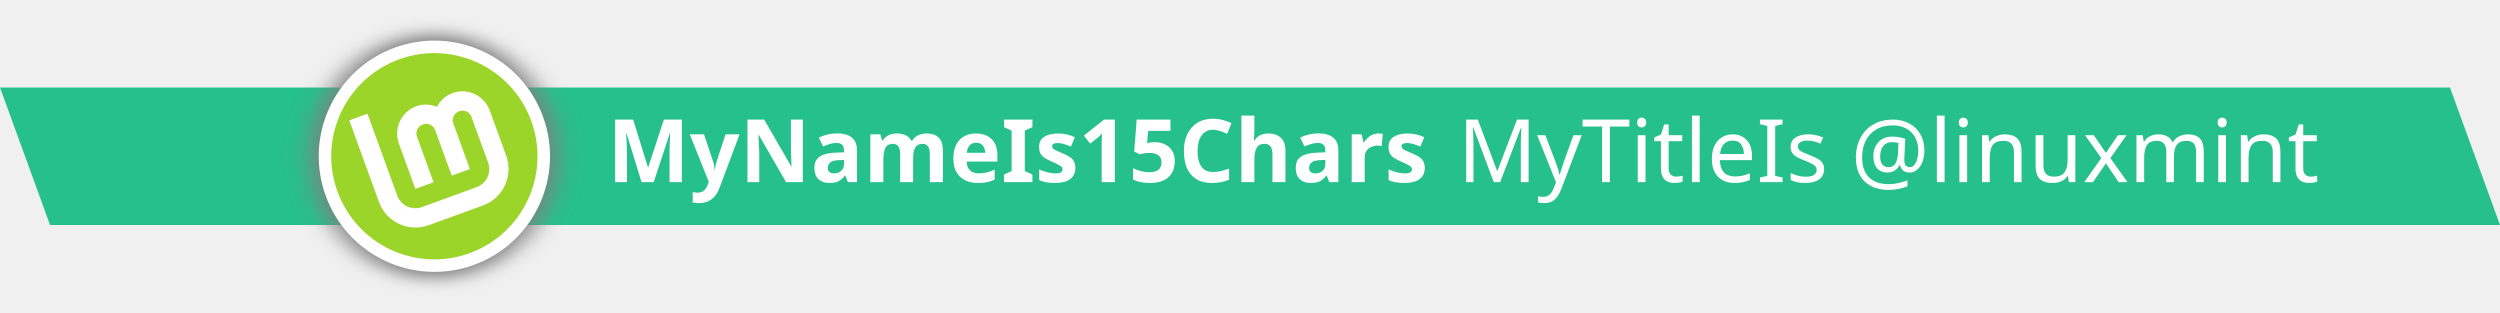
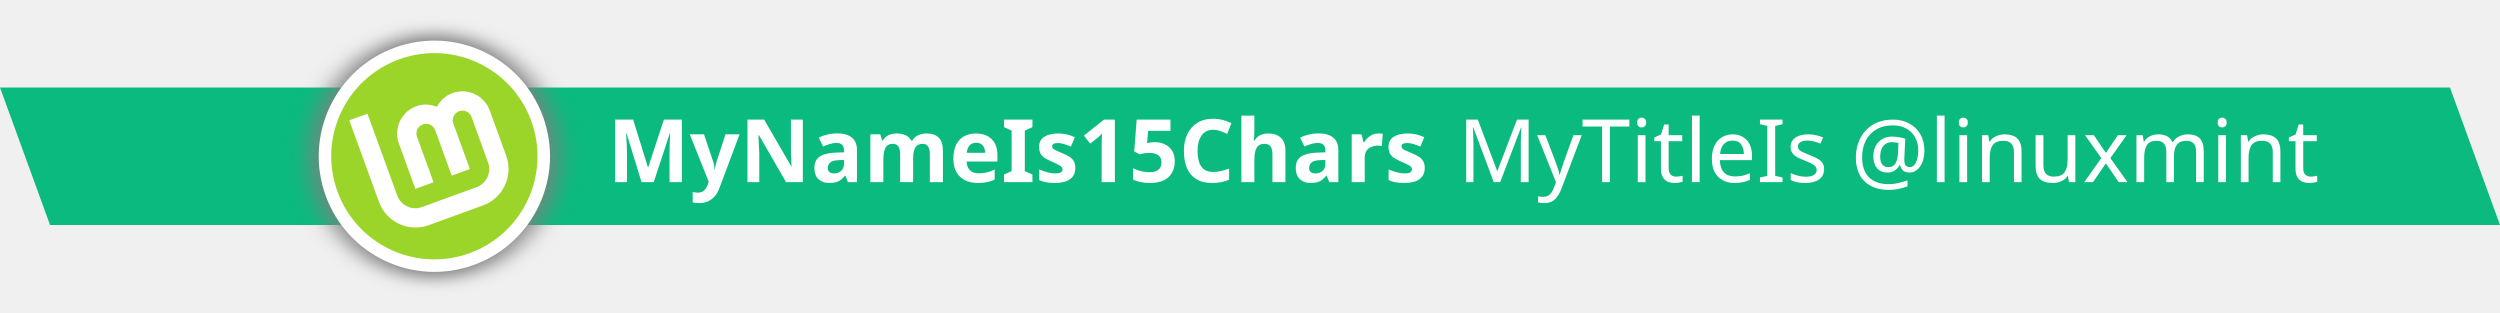
<svg xmlns="http://www.w3.org/2000/svg" width="400" height="50" viewBox="0 0 400 50" version="1.1" id="SVGRoot" xml:space="preserve">
  <defs id="defs132">
    <filter style="color-interpolation-filters:sRGB" id="filter4294" x="-0.012" y="-0.109" width="1.025" height="1.218">
      <feFlood flood-opacity="0.502" flood-color="rgb(0,0,0)" result="flood" id="feFlood4284" />
      <feComposite in="flood" in2="SourceGraphic" operator="in" result="composite1" id="feComposite4286" />
      <feGaussianBlur in="composite1" stdDeviation="2" result="blur" id="feGaussianBlur4288" />
      <feOffset dx="0" dy="0" result="offset" id="feOffset4290" />
      <feComposite in="offset" in2="offset" operator="atop" result="composite2" id="feComposite4292" />
    </filter>
    <filter style="color-interpolation-filters:sRGB" id="filter3763" x="-0.135" y="-0.135" width="1.27" height="1.27">
      <feGaussianBlur stdDeviation="1.665" id="feGaussianBlur3765" />
    </filter>
  </defs>
  <g id="layer1" style="display:inline">
-     <path id="bkgnd-bar" style="opacity:1;fill:#26c08c;fill-opacity:1;stroke:none;stroke-width:0" d="M 0 14 L 8.008 36 L 400 36 L 391.992 14 L 0 14 z " />
+     <path id="bkgnd-bar" style="opacity:1;fill:#0aba7f;fill-opacity:1;stroke:none;stroke-width:0" d="M 0 14 L 8.008 36 L 400 36 L 391.992 14 L 0 14 z " />
    <g id="logo-halo" transform="rotate(-15,64.4998,-12.97727)" style="display:inline">
      <circle style="fill:#808080;fill-opacity:1;stroke:#808080;stroke-width:2;stroke-miterlimit:4;stroke-dasharray:none;stroke-opacity:1;filter:url(#filter3763)" id="circle-shadow" cx="59.5" cy="25" r="18.5" />
      <circle style="fill:#ffffff;fill-opacity:1;stroke:none;stroke-width:0;stroke-miterlimit:4;stroke-dasharray:none" id="halo" cx="57.095" cy="30.091" r="18.5" transform="rotate(-5)" />
      <circle style="fill:#9cd52a;fill-opacity:1;stroke:none;stroke-width:0;stroke-miterlimit:4;stroke-dasharray:none" id="background-circle" cx="57.095" cy="30.091" r="16.5" transform="rotate(-5)" />
      <path style="color:#000000;fill:#ffffff;fill-opacity:1;stroke:none;stroke-width:0;stroke-dasharray:none" d="m 47.837,15.927 1.213,13.869 c 0.296,3.386 3.317,5.921 6.703,5.625 l 9.246,-0.809 c 3.386,-0.296 5.921,-3.317 5.625,-6.703 l -0.674,-7.705 c -0.222,-2.535 -2.492,-4.44 -5.027,-4.219 -1.184,0.104 -2.219,0.666 -2.976,1.482 -0.887,-0.672 -2.004,-1.046 -3.188,-0.942 -2.535,0.222 -4.44,2.492 -4.219,5.027 l 0.674,7.705 3.082,-0.27 -0.674,-7.705 c -0.076,-0.869 0.537,-1.6 1.406,-1.676 0.869,-0.076 1.6,0.537 1.676,1.406 l 0.674,7.705 3.082,-0.27 -0.674,-7.705 c -0.076,-0.869 0.537,-1.6 1.406,-1.676 0.869,-0.076 1.6,0.537 1.676,1.406 l 0.674,7.705 c 0.151,1.72 -1.092,3.201 -2.812,3.352 l -9.246,0.809 c -1.72,0.151 -3.201,-1.092 -3.352,-2.812 L 50.919,15.658 Z" id="Lm-path" />
    </g>
  </g>
  <g id="layer2" style="display:inline">
    <text xml:space="preserve" style="font-weight:500;font-size:14px;font-family:Ubuntu;-inkscape-font-specification:'Ubuntu Medium';opacity:1;fill:#808080;fill-opacity:1;stroke-opacity:0.25" x="97.16" y="29.137" id="name">
      <tspan id="tspan4818" x="97.16" y="29.137" style="font-style:normal;font-variant:normal;font-weight:bold;font-stretch:normal;font-family:Ubuntu;-inkscape-font-specification:'Ubuntu Bold';fill:#ffffff;fill-opacity:1">MyNameIs15Chars</tspan>
    </text>
    <text xml:space="preserve" style="font-style:normal;font-variant:normal;font-weight:bold;font-stretch:normal;font-size:14px;font-family:Ubuntu;-inkscape-font-specification:'Ubuntu Bold';opacity:1;fill:#ffffff;fill-opacity:1;stroke-opacity:0.25" x="389.252" y="29.137" id="function">
      <tspan id="tspan4974" x="389.252" y="29.137" style="font-style:normal;font-variant:normal;font-weight:normal;font-stretch:normal;font-family:Ubuntu;-inkscape-font-specification:Ubuntu;text-align:end;text-anchor:end">MyTitleIs @linuxmint</tspan>
    </text>
  </g>
</svg>
